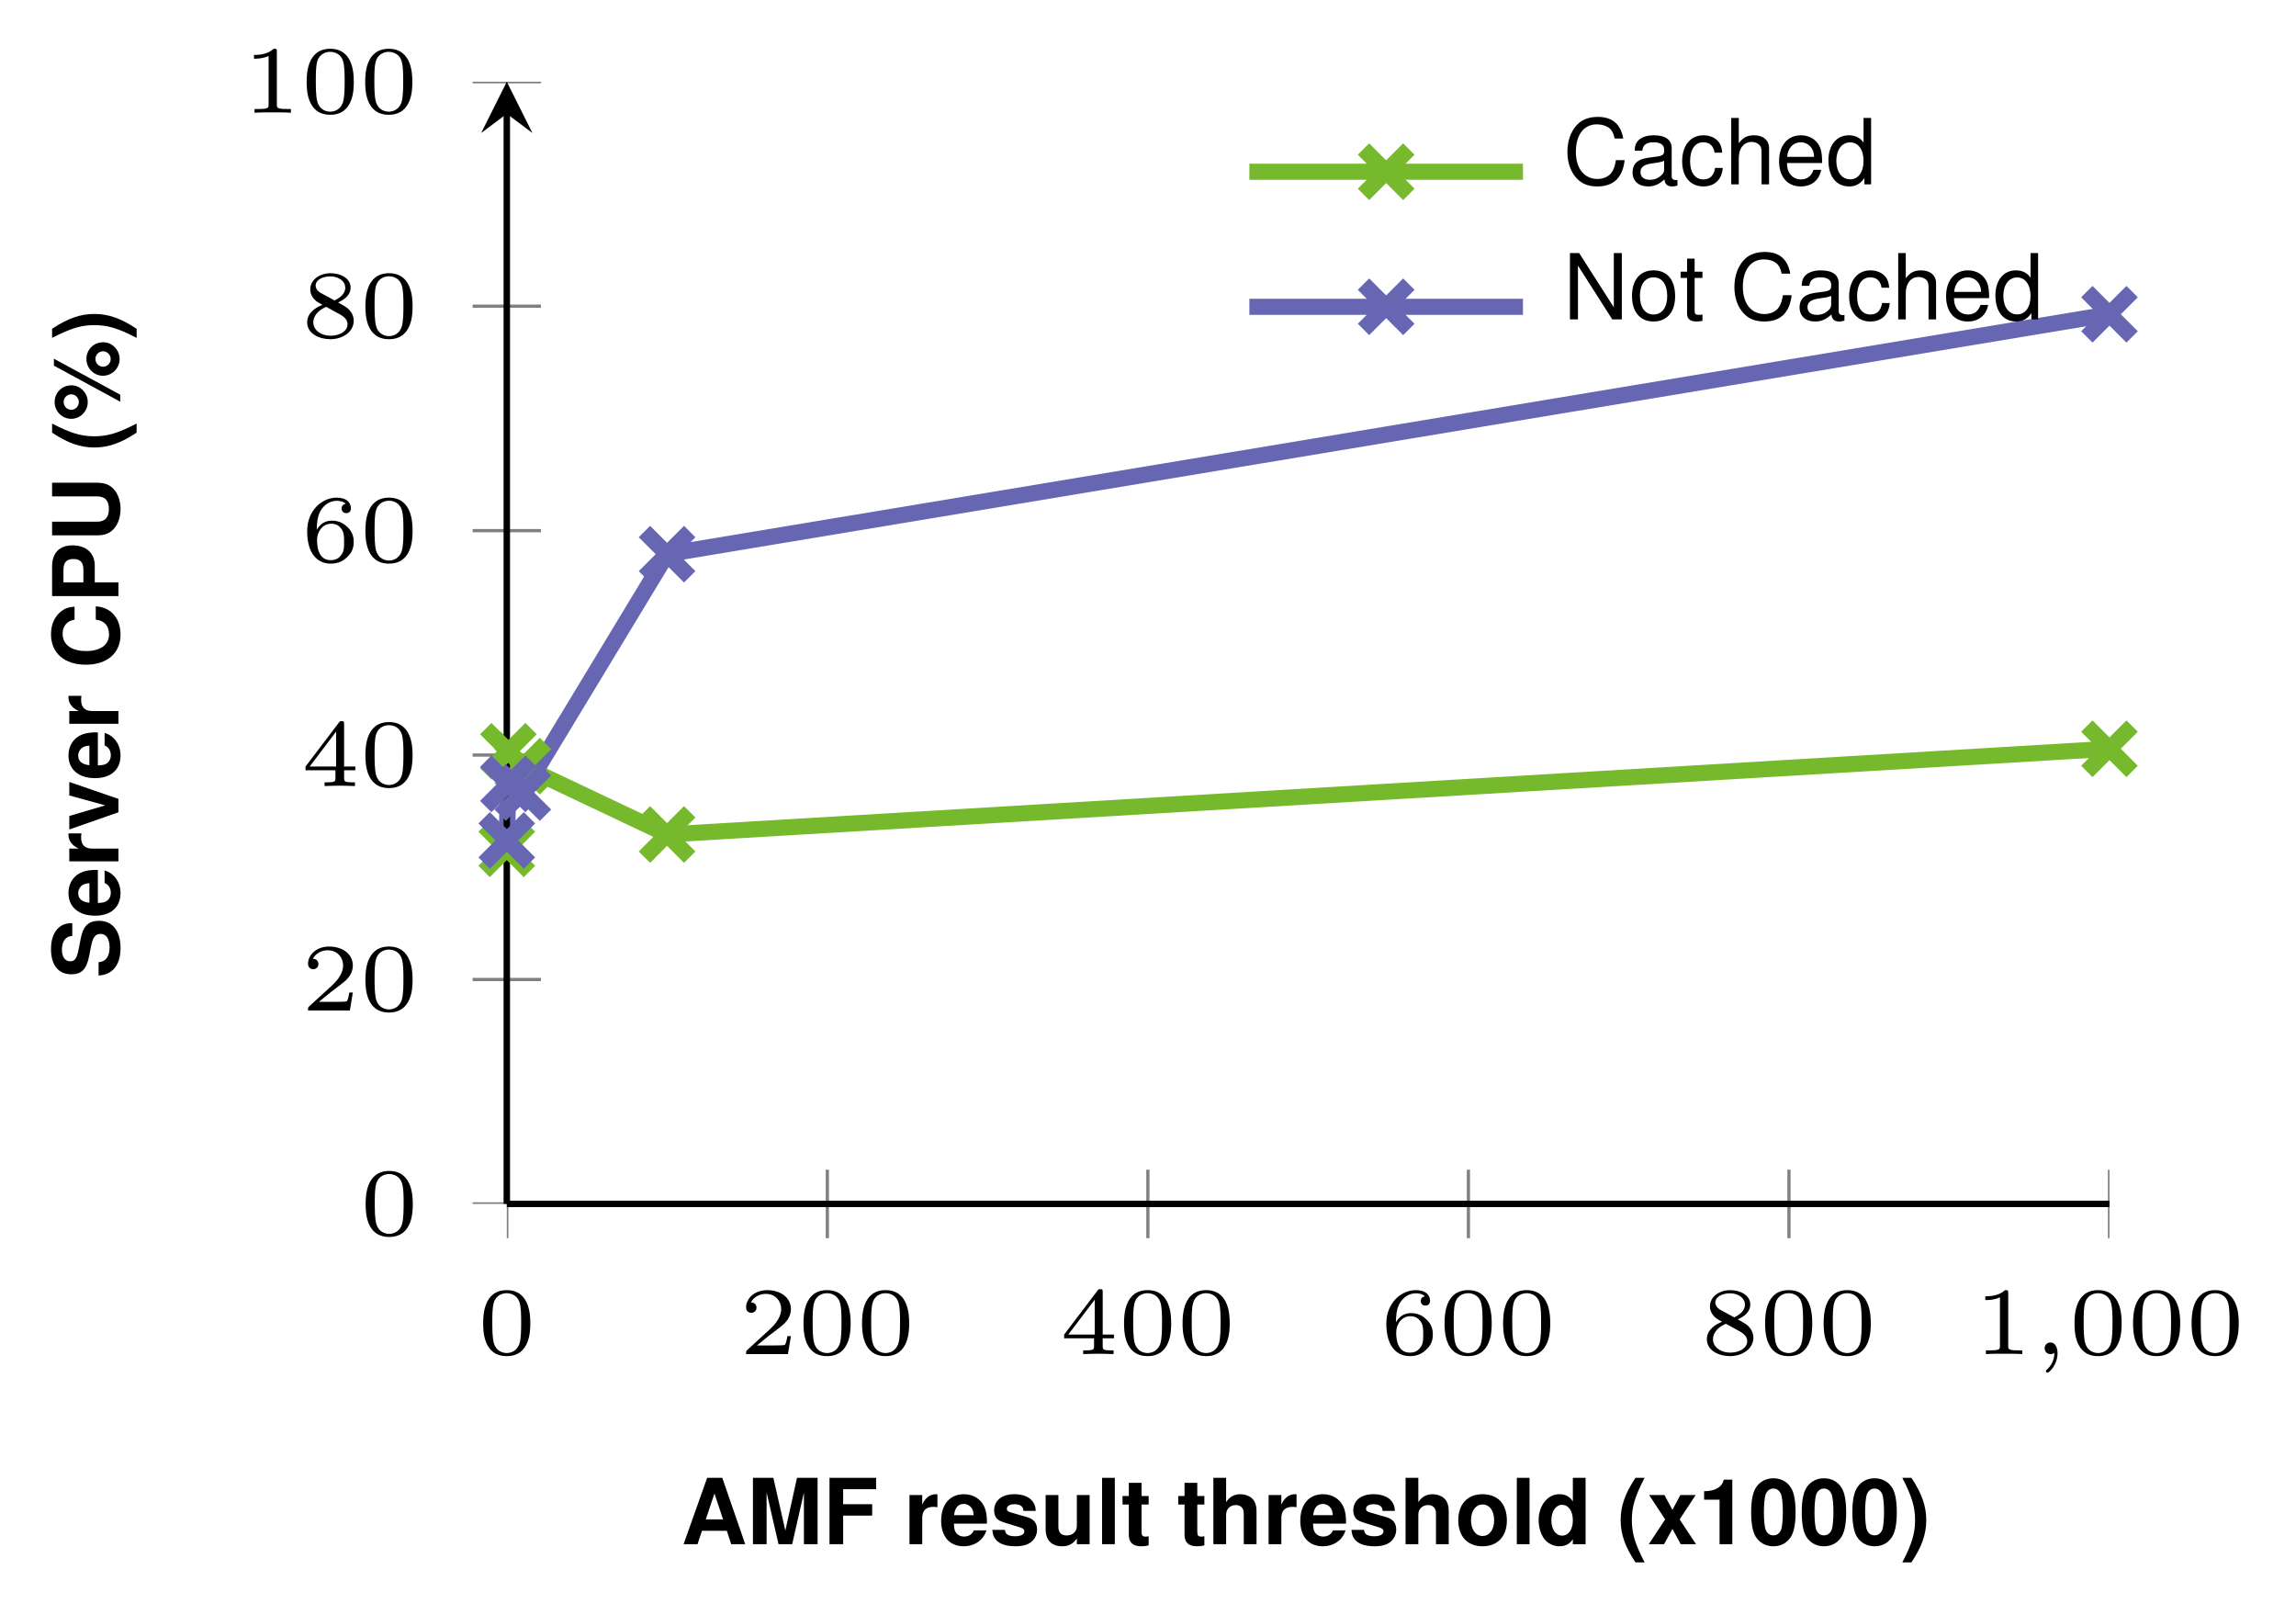
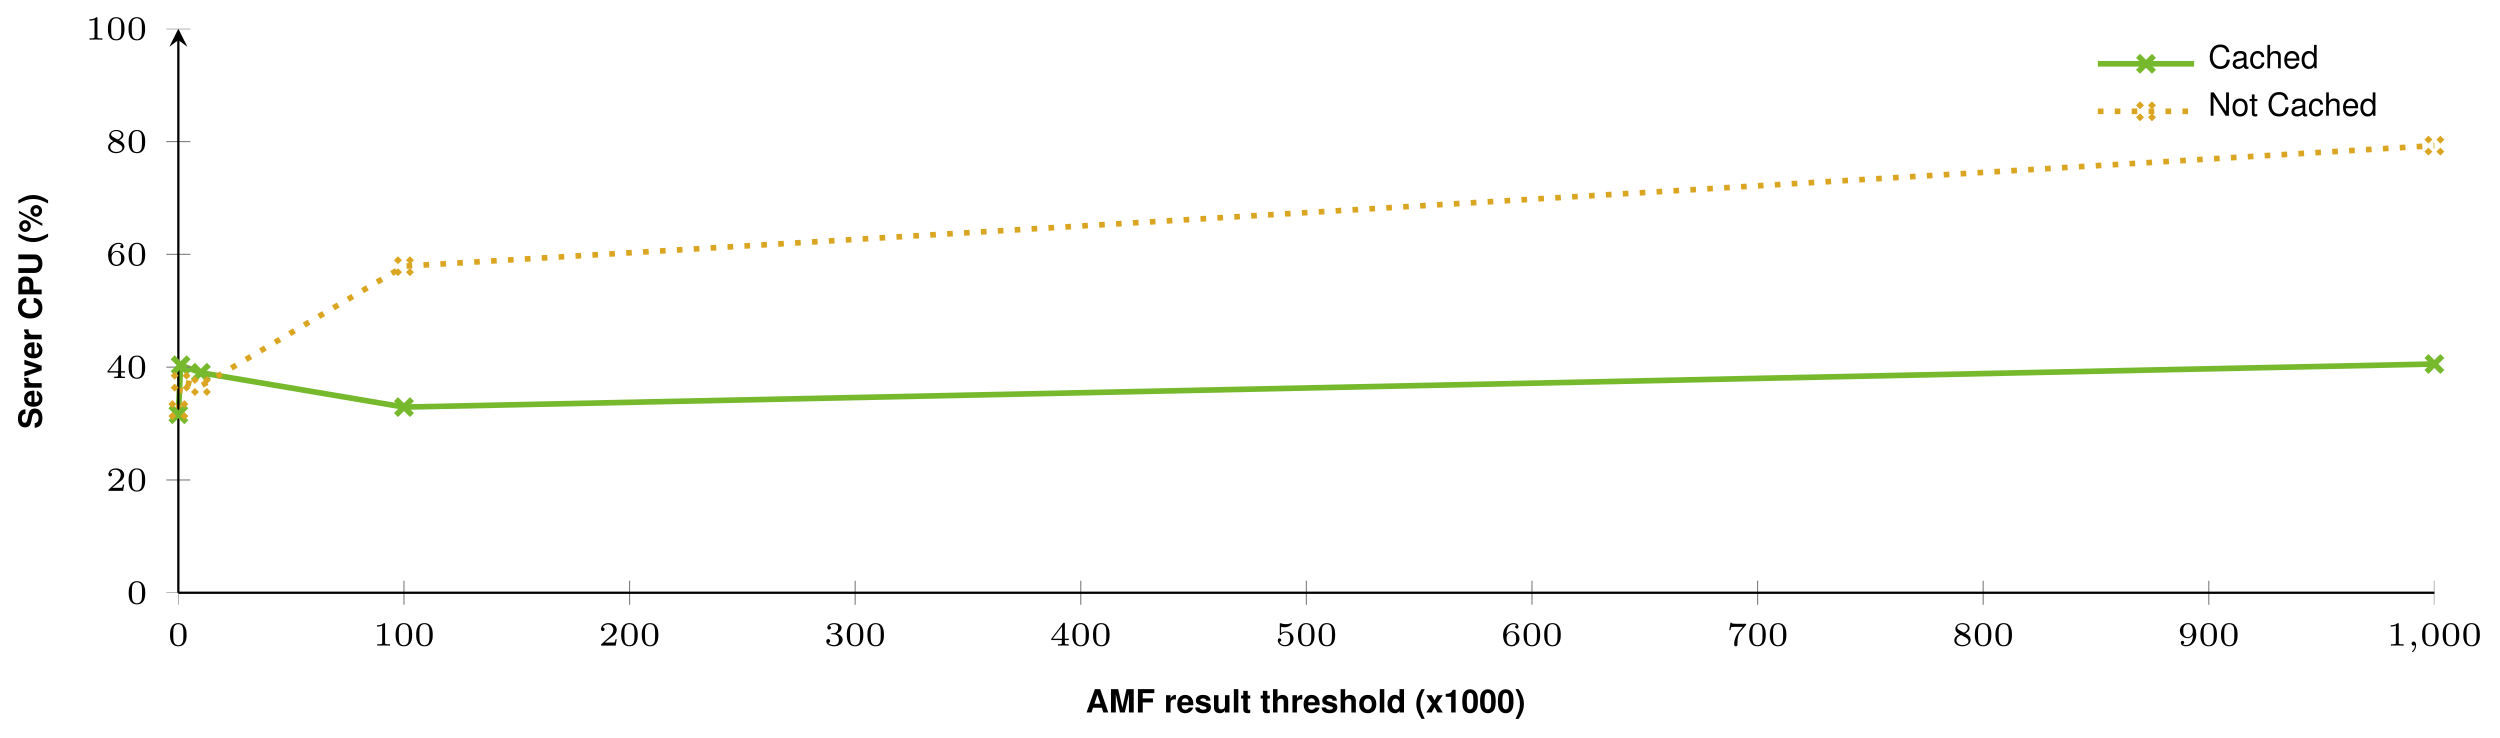
- <svg xmlns="http://www.w3.org/2000/svg" xmlns:xlink="http://www.w3.org/1999/xlink" height="100.313pt" version="1.1" viewBox="0 -100.313 142.726 100.313" width="142.726pt">
+ <svg xmlns="http://www.w3.org/2000/svg" xmlns:xlink="http://www.w3.org/1999/xlink" height="130.202pt" version="1.1" viewBox="0 -130.202 441.605 130.202" width="441.605pt">
  <defs>
    <clipPath id="clip1">
-       <path d="M31.504 116.243H131.133V-236.968H31.504" />
+       <path d="M31.504 116.239H430.016V-266.855H31.504" />
    </clipPath>
    <clipPath id="clip2">
-       <path d="M-110.23 -25.496V-95.234H272.867V-25.496" />
+       <path d="M-110.23 -25.496V-125.121H571.75V-25.496" />
    </clipPath>
-     <path d="M3.288 -1.907C3.288 -2.343 3.288 -3.975 1.823 -3.975S0.359 -2.343 0.359 -1.907C0.359 -1.476 0.359 0.126 1.823 0.126S3.288 -1.476 3.288 -1.907ZM1.823 -0.066C1.572 -0.066 1.166 -0.185 1.022 -0.681C0.927 -1.028 0.927 -1.614 0.927 -1.985C0.927 -2.385 0.927 -2.845 1.01 -3.168C1.16 -3.706 1.614 -3.784 1.823 -3.784C2.098 -3.784 2.493 -3.652 2.624 -3.198C2.714 -2.881 2.72 -2.445 2.72 -1.985C2.72 -1.602 2.72 -0.998 2.618 -0.664C2.451 -0.143 2.02 -0.066 1.823 -0.066Z" id="g3-48" />
-     <path d="M2.146 -3.796C2.146 -3.975 2.122 -3.975 1.943 -3.975C1.548 -3.593 0.938 -3.593 0.723 -3.593V-3.359C0.879 -3.359 1.273 -3.359 1.632 -3.527V-0.508C1.632 -0.311 1.632 -0.233 1.016 -0.233H0.759V0C1.088 -0.024 1.554 -0.024 1.889 -0.024S2.69 -0.024 3.019 0V-0.233H2.762C2.146 -0.233 2.146 -0.311 2.146 -0.508V-3.796Z" id="g3-49" />
-     <path d="M3.216 -1.118H2.995C2.983 -1.034 2.923 -0.64 2.833 -0.574C2.792 -0.538 2.307 -0.538 2.224 -0.538H1.106L1.871 -1.16C2.074 -1.321 2.606 -1.704 2.792 -1.883C2.971 -2.062 3.216 -2.367 3.216 -2.792C3.216 -3.539 2.54 -3.975 1.739 -3.975C0.968 -3.975 0.43 -3.467 0.43 -2.905C0.43 -2.6 0.687 -2.564 0.753 -2.564C0.903 -2.564 1.076 -2.672 1.076 -2.887C1.076 -3.019 0.998 -3.21 0.735 -3.21C0.873 -3.515 1.237 -3.742 1.65 -3.742C2.277 -3.742 2.612 -3.276 2.612 -2.792C2.612 -2.367 2.331 -1.931 1.913 -1.548L0.496 -0.251C0.436 -0.191 0.43 -0.185 0.43 0H3.031L3.216 -1.118Z" id="g3-50" />
-     <path d="M3.371 -0.98V-1.213H2.672V-3.856C2.672 -3.993 2.672 -4.035 2.523 -4.035C2.415 -4.035 2.403 -4.017 2.349 -3.945L0.275 -1.213V-0.98H2.134V-0.502C2.134 -0.305 2.134 -0.233 1.632 -0.233H1.459V0C1.578 -0.006 2.14 -0.024 2.403 -0.024S3.228 -0.006 3.347 0V-0.233H3.174C2.672 -0.233 2.672 -0.305 2.672 -0.502V-0.98H3.371ZM2.176 -3.383V-1.213H0.532L2.176 -3.383Z" id="g3-52" />
-     <path d="M0.974 -1.979C0.98 -2.277 0.992 -2.774 1.201 -3.144C1.465 -3.599 1.859 -3.778 2.218 -3.778C2.355 -3.778 2.63 -3.754 2.774 -3.587C2.552 -3.551 2.517 -3.395 2.517 -3.3C2.517 -3.144 2.624 -3.013 2.803 -3.013S3.096 -3.126 3.096 -3.312C3.096 -3.676 2.821 -3.975 2.212 -3.975C1.285 -3.975 0.377 -3.168 0.377 -1.895C0.377 -0.442 1.052 0.126 1.841 0.126C2.074 0.126 2.481 0.09 2.845 -0.263C3.037 -0.454 3.27 -0.693 3.27 -1.219C3.27 -1.423 3.246 -1.805 2.881 -2.146C2.672 -2.337 2.409 -2.546 1.901 -2.546C1.482 -2.546 1.178 -2.331 0.974 -1.979ZM1.835 -0.09C0.992 -0.09 0.992 -1.118 0.992 -1.351C0.992 -1.865 1.333 -2.355 1.871 -2.355C2.182 -2.355 2.361 -2.23 2.505 -2.038C2.672 -1.805 2.672 -1.536 2.672 -1.219C2.672 -0.807 2.66 -0.604 2.457 -0.365C2.313 -0.185 2.122 -0.09 1.835 -0.09Z" id="g3-54" />
-     <path d="M2.301 -2.158C2.744 -2.355 3.078 -2.648 3.078 -3.078C3.078 -3.664 2.451 -3.975 1.829 -3.975C1.154 -3.975 0.568 -3.569 0.568 -2.965C0.568 -2.594 0.813 -2.307 1.064 -2.158C1.124 -2.122 1.267 -2.044 1.327 -2.008C0.933 -1.859 0.377 -1.524 0.377 -0.921C0.377 -0.221 1.124 0.126 1.817 0.126C2.612 0.126 3.27 -0.353 3.27 -1.016C3.27 -1.429 3.019 -1.674 2.929 -1.763C2.815 -1.871 2.517 -2.038 2.301 -2.158ZM1.219 -2.75C1.207 -2.756 0.903 -2.923 0.903 -3.198C0.903 -3.587 1.375 -3.778 1.817 -3.778C2.283 -3.778 2.744 -3.521 2.744 -3.072C2.744 -2.612 2.248 -2.367 2.08 -2.283L1.219 -2.75ZM1.566 -1.883C1.632 -1.847 2.271 -1.488 2.433 -1.405C2.558 -1.327 2.887 -1.148 2.887 -0.807C2.887 -0.335 2.337 -0.09 1.829 -0.09C1.273 -0.09 0.759 -0.412 0.759 -0.921S1.237 -1.763 1.566 -1.883Z" id="g3-56" />
-     <path d="M3.745 -2.846C3.581 -3.751 3.061 -4.192 2.155 -4.192C1.601 -4.192 1.154 -4.017 0.849 -3.677C0.475 -3.27 0.272 -2.682 0.272 -2.014C0.272 -1.335 0.481 -0.752 0.871 -0.351C1.188 -0.023 1.595 0.13 2.133 0.13C3.14 0.13 3.706 -0.413 3.83 -1.505H3.287C3.242 -1.222 3.185 -1.03 3.1 -0.866C2.931 -0.526 2.58 -0.334 2.139 -0.334C1.318 -0.334 0.798 -0.99 0.798 -2.02C0.798 -3.078 1.296 -3.728 2.093 -3.728C2.427 -3.728 2.738 -3.626 2.908 -3.468C3.061 -3.327 3.146 -3.151 3.208 -2.846H3.745Z" id="g5-67" />
-     <path d="M3.655 -4.124H3.157V-0.752L1.001 -4.124H0.43V0H0.928V-3.344L3.061 0H3.655V-4.124Z" id="g5-78" />
-     <path d="M3.027 -0.277C2.976 -0.266 2.953 -0.266 2.925 -0.266C2.761 -0.266 2.67 -0.351 2.67 -0.498V-2.24C2.67 -2.767 2.286 -3.049 1.556 -3.049C1.126 -3.049 0.769 -2.925 0.571 -2.704C0.436 -2.552 0.379 -2.382 0.368 -2.088H0.843C0.883 -2.45 1.098 -2.614 1.539 -2.614C1.963 -2.614 2.201 -2.455 2.201 -2.172V-2.048C2.201 -1.85 2.082 -1.765 1.709 -1.72C1.041 -1.635 0.939 -1.612 0.758 -1.539C0.413 -1.397 0.238 -1.131 0.238 -0.747C0.238 -0.209 0.611 0.13 1.211 0.13C1.584 0.13 1.884 0 2.218 -0.306C2.252 -0.006 2.399 0.13 2.704 0.13C2.8 0.13 2.874 0.119 3.027 0.079V-0.277ZM2.201 -0.933C2.201 -0.775 2.155 -0.679 2.014 -0.549C1.822 -0.373 1.59 -0.283 1.313 -0.283C0.945 -0.283 0.73 -0.458 0.73 -0.758C0.73 -1.069 0.939 -1.228 1.443 -1.301C1.941 -1.369 2.042 -1.392 2.201 -1.465V-0.933Z" id="g5-97" />
-     <path d="M2.665 -1.969C2.642 -2.257 2.58 -2.444 2.467 -2.608C2.263 -2.885 1.907 -3.049 1.494 -3.049C0.696 -3.049 0.175 -2.416 0.175 -1.431C0.175 -0.475 0.685 0.13 1.488 0.13C2.195 0.13 2.642 -0.294 2.699 -1.018H2.223C2.144 -0.543 1.901 -0.306 1.499 -0.306C0.979 -0.306 0.668 -0.73 0.668 -1.431C0.668 -2.172 0.973 -2.614 1.488 -2.614C1.884 -2.614 2.133 -2.382 2.189 -1.969H2.665Z" id="g5-99" />
-     <path d="M2.8 -4.124H2.331V-2.591C2.133 -2.891 1.816 -3.049 1.42 -3.049C0.651 -3.049 0.147 -2.433 0.147 -1.488C0.147 -0.487 0.639 0.13 1.437 0.13C1.844 0.13 2.127 -0.023 2.382 -0.39V0H2.8V-4.124ZM1.499 -2.608C2.008 -2.608 2.331 -2.155 2.331 -1.448C2.331 -0.764 2.003 -0.311 1.505 -0.311C0.984 -0.311 0.639 -0.769 0.639 -1.46S0.984 -2.608 1.499 -2.608Z" id="g5-100" />
-     <path d="M2.902 -1.324C2.902 -1.776 2.868 -2.048 2.783 -2.269C2.591 -2.755 2.139 -3.049 1.584 -3.049C0.758 -3.049 0.226 -2.416 0.226 -1.443S0.741 0.13 1.573 0.13C2.252 0.13 2.721 -0.255 2.84 -0.9H2.365C2.235 -0.509 1.969 -0.306 1.59 -0.306C1.29 -0.306 1.035 -0.441 0.877 -0.69C0.764 -0.86 0.724 -1.03 0.718 -1.324H2.902ZM0.73 -1.709C0.769 -2.257 1.103 -2.614 1.578 -2.614C2.042 -2.614 2.399 -2.229 2.399 -1.742C2.399 -1.731 2.399 -1.72 2.393 -1.709H0.73Z" id="g5-101" />
-     <path d="M0.396 -4.124V0H0.866V-1.635C0.866 -2.24 1.182 -2.636 1.669 -2.636C1.822 -2.636 1.974 -2.585 2.088 -2.501C2.223 -2.404 2.28 -2.263 2.28 -2.054V0H2.75V-2.24C2.75 -2.738 2.393 -3.049 1.816 -3.049C1.397 -3.049 1.143 -2.919 0.866 -2.557V-4.124H0.396Z" id="g5-104" />
-     <path d="M1.539 -3.049C0.707 -3.049 0.204 -2.455 0.204 -1.46S0.702 0.13 1.544 0.13C2.376 0.13 2.885 -0.464 2.885 -1.437C2.885 -2.461 2.393 -3.049 1.539 -3.049ZM1.544 -2.614C2.076 -2.614 2.393 -2.178 2.393 -1.443C2.393 -0.747 2.065 -0.306 1.544 -0.306C1.018 -0.306 0.696 -0.741 0.696 -1.46C0.696 -2.172 1.018 -2.614 1.544 -2.614Z" id="g5-111" />
-     <path d="M1.437 -2.965H0.95V-3.779H0.481V-2.965H0.079V-2.58H0.481V-0.339C0.481 -0.04 0.685 0.13 1.052 0.13C1.165 0.13 1.279 0.119 1.437 0.091V-0.306C1.375 -0.289 1.301 -0.283 1.211 -0.283C1.007 -0.283 0.95 -0.339 0.95 -0.549V-2.58H1.437V-2.965Z" id="g5-116" />
    <path d="M1.165 -3.966C0.594 -3.966 0.124 -3.502 0.124 -2.936S0.594 -1.907 1.165 -1.907C1.731 -1.907 2.206 -2.37 2.206 -2.925C2.206 -3.508 1.748 -3.966 1.165 -3.966ZM1.165 -3.406C1.431 -3.406 1.646 -3.196 1.646 -2.931C1.646 -2.676 1.426 -2.461 1.165 -2.461C0.9 -2.461 0.685 -2.676 0.685 -2.936C0.685 -3.191 0.9 -3.406 1.165 -3.406ZM3.428 -4.011L1.188 0.113H1.624L3.858 -4.011H3.428ZM3.841 -1.991C3.27 -1.991 2.8 -1.528 2.8 -0.962C2.8 -0.39 3.27 0.074 3.841 0.074C4.407 0.074 4.882 -0.39 4.882 -0.945C4.882 -1.533 4.424 -1.991 3.841 -1.991ZM3.841 -1.431C4.107 -1.431 4.322 -1.216 4.322 -0.95C4.322 -0.696 4.102 -0.481 3.841 -0.481C3.576 -0.481 3.361 -0.696 3.361 -0.956S3.576 -1.431 3.841 -1.431Z" id="g1-37" />
    <path d="M1.148 -4.124C0.498 -3.146 0.226 -2.365 0.226 -1.499C0.226 -0.628 0.498 0.153 1.148 1.131H1.714C1.115 -0.034 0.922 -0.668 0.922 -1.499C0.922 -2.325 1.115 -2.97 1.714 -4.124H1.148Z" id="g1-40" />
    <path d="M0.69 1.131C1.341 0.153 1.612 -0.628 1.612 -1.494C1.612 -2.365 1.341 -3.146 0.69 -4.124H0.124C0.724 -2.959 0.917 -2.325 0.917 -1.494C0.917 -0.668 0.724 -0.023 0.124 1.131H0.69Z" id="g1-41" />
    <path d="M1.544 -4.096C1.115 -4.096 0.747 -3.915 0.504 -3.581C0.272 -3.27 0.164 -2.755 0.164 -1.98C0.164 -1.273 0.26 -0.769 0.447 -0.464C0.685 -0.085 1.075 0.13 1.544 0.13C1.98 0.13 2.337 -0.045 2.585 -0.385C2.812 -0.69 2.925 -1.211 2.925 -1.957C2.925 -2.693 2.834 -3.191 2.642 -3.502C2.404 -3.887 2.014 -4.096 1.544 -4.096ZM1.544 -3.457C1.748 -3.457 1.912 -3.344 2.008 -3.134C2.088 -2.965 2.133 -2.523 2.133 -1.974C2.133 -1.528 2.088 -1.075 2.031 -0.917C1.941 -0.679 1.771 -0.549 1.544 -0.549C1.335 -0.549 1.177 -0.656 1.081 -0.86C1.001 -1.03 0.956 -1.454 0.956 -1.986C0.956 -2.455 1.001 -2.914 1.058 -3.078C1.148 -3.321 1.318 -3.457 1.544 -3.457Z" id="g1-48" />
    <path d="M1.346 -2.767V0H2.139V-4.011H1.612C1.488 -3.536 1.075 -3.293 0.385 -3.293V-2.767H1.346Z" id="g1-49" />
    <path d="M2.834 -0.832L3.106 0H3.977L2.552 -4.124H1.612L0.147 0H1.013L1.29 -0.832H2.834ZM2.602 -1.539H1.528L2.065 -3.151L2.602 -1.539Z" id="g1-65" />
    <path d="M3.858 -2.727C3.83 -3.083 3.757 -3.31 3.581 -3.542C3.264 -3.96 2.755 -4.192 2.139 -4.192C0.973 -4.192 0.249 -3.361 0.249 -2.025C0.249 -0.702 0.967 0.13 2.116 0.13C3.14 0.13 3.824 -0.464 3.875 -1.409H3.049C2.998 -0.883 2.665 -0.583 2.139 -0.583C1.482 -0.583 1.098 -1.115 1.098 -2.014C1.098 -2.925 1.499 -3.468 2.167 -3.468C2.461 -3.468 2.704 -3.366 2.863 -3.168C2.953 -3.055 2.998 -2.948 3.049 -2.727H3.858Z" id="g1-67" />
    <path d="M1.267 -1.776H3.072V-2.484H1.267V-3.417H3.315V-4.124H0.419V0H1.267V-1.776Z" id="g1-70" />
    <path d="M1.222 -3.213L1.963 0H2.812L3.542 -3.213V0H4.39V-4.124H3.112L2.387 -0.843L1.641 -4.124H0.373V0H1.222V-3.213Z" id="g1-77" />
    <path d="M1.279 -1.471H2.337C3.095 -1.471 3.581 -2.008 3.581 -2.846C3.581 -3.672 3.112 -4.124 2.252 -4.124H0.43V0H1.279V-1.471ZM1.279 -2.178V-3.417H2.071C2.523 -3.417 2.733 -3.219 2.733 -2.795C2.733 -2.376 2.523 -2.178 2.071 -2.178H1.279Z" id="g1-80" />
    <path d="M3.434 -2.868C3.434 -3.247 3.349 -3.496 3.146 -3.723C2.868 -4.028 2.41 -4.192 1.816 -4.192C0.826 -4.192 0.255 -3.728 0.255 -2.925C0.255 -2.286 0.577 -1.974 1.414 -1.816L1.991 -1.703C2.557 -1.595 2.767 -1.437 2.767 -1.103C2.767 -0.758 2.45 -0.549 1.935 -0.549C1.358 -0.549 1.035 -0.792 1.007 -1.233H0.181C0.232 -0.351 0.837 0.13 1.89 0.13C2.953 0.13 3.581 -0.368 3.581 -1.205C3.581 -1.856 3.253 -2.195 2.489 -2.342L1.844 -2.467C1.239 -2.585 1.064 -2.704 1.064 -3.004C1.064 -3.315 1.341 -3.513 1.776 -3.513C2.314 -3.513 2.614 -3.287 2.642 -2.868H3.434Z" id="g1-83" />
    <path d="M2.851 -4.124V-1.33C2.851 -0.832 2.597 -0.594 2.065 -0.594S1.279 -0.832 1.279 -1.33V-4.124H0.43V-1.33C0.43 -0.866 0.554 -0.537 0.832 -0.289C1.131 -0.017 1.567 0.13 2.065 0.13S2.998 -0.017 3.298 -0.289C3.576 -0.537 3.7 -0.866 3.7 -1.33V-4.124H2.851Z" id="g1-85" />
    <path d="M2.291 0H3.083V-4.124H2.291V-2.659C2.093 -2.965 1.827 -3.106 1.448 -3.106C0.718 -3.106 0.164 -2.404 0.164 -1.482C0.164 -1.069 0.289 -0.651 0.492 -0.356C0.702 -0.062 1.075 0.13 1.448 0.13C1.827 0.13 2.093 -0.011 2.291 -0.311V0ZM1.624 -2.444C2.025 -2.444 2.291 -2.054 2.291 -1.471C2.291 -0.917 2.02 -0.532 1.624 -0.532S0.956 -0.922 0.956 -1.482C0.956 -2.048 1.228 -2.444 1.624 -2.444Z" id="g1-100" />
    <path d="M2.965 -1.279C2.97 -1.346 2.97 -1.375 2.97 -1.414C2.97 -1.72 2.925 -2.003 2.851 -2.218C2.648 -2.772 2.155 -3.106 1.539 -3.106C0.662 -3.106 0.124 -2.472 0.124 -1.448C0.124 -0.47 0.656 0.13 1.522 0.13C2.206 0.13 2.761 -0.26 2.936 -0.86H2.155C2.059 -0.617 1.839 -0.475 1.55 -0.475C1.324 -0.475 1.143 -0.571 1.03 -0.741C0.956 -0.854 0.928 -0.99 0.917 -1.279H2.965ZM0.928 -1.805C0.979 -2.269 1.177 -2.501 1.528 -2.501C1.726 -2.501 1.907 -2.404 2.02 -2.246C2.093 -2.133 2.127 -2.014 2.144 -1.805H0.928Z" id="g1-101" />
    <path d="M0.379 -4.124V0H1.171V-1.833C1.171 -2.184 1.426 -2.433 1.782 -2.433C1.952 -2.433 2.088 -2.37 2.178 -2.246C2.246 -2.144 2.269 -2.065 2.269 -1.867V0H3.061V-2.048C3.061 -2.427 2.959 -2.699 2.75 -2.874C2.574 -3.021 2.32 -3.106 2.065 -3.106C1.675 -3.106 1.392 -2.948 1.171 -2.614V-4.124H0.379Z" id="g1-104" />
    <path d="M1.171 -4.124H0.379V0H1.171V-4.124Z" id="g1-108" />
    <path d="M1.703 -3.106C0.769 -3.106 0.198 -2.489 0.198 -1.488C0.198 -0.481 0.769 0.13 1.709 0.13C2.636 0.13 3.219 -0.487 3.219 -1.465C3.219 -2.501 2.659 -3.106 1.703 -3.106ZM1.709 -2.467C2.144 -2.467 2.427 -2.076 2.427 -1.477C2.427 -0.905 2.133 -0.509 1.709 -0.509C1.279 -0.509 0.99 -0.905 0.99 -1.488S1.279 -2.467 1.709 -2.467Z" id="g1-111" />
    <path d="M0.356 -3.055V0H1.148V-1.624C1.148 -2.088 1.38 -2.32 1.844 -2.32C1.929 -2.32 1.986 -2.314 2.093 -2.297V-3.1C2.048 -3.106 2.02 -3.106 1.997 -3.106C1.635 -3.106 1.318 -2.868 1.148 -2.455V-3.055H0.356Z" id="g1-114" />
    <path d="M2.857 -2.071C2.846 -2.716 2.348 -3.106 1.528 -3.106C0.752 -3.106 0.272 -2.716 0.272 -2.088C0.272 -1.884 0.334 -1.709 0.441 -1.59C0.549 -1.482 0.645 -1.431 0.939 -1.335L1.884 -1.041C2.082 -0.979 2.15 -0.917 2.15 -0.792C2.15 -0.605 1.929 -0.492 1.561 -0.492C1.358 -0.492 1.194 -0.532 1.092 -0.6C1.007 -0.662 0.973 -0.724 0.939 -0.888H0.164C0.187 -0.221 0.679 0.13 1.607 0.13C2.031 0.13 2.354 0.04 2.58 -0.141S2.942 -0.605 2.942 -0.905C2.942 -1.301 2.744 -1.556 2.342 -1.675L1.341 -1.963C1.12 -2.031 1.064 -2.076 1.064 -2.201C1.064 -2.37 1.245 -2.484 1.522 -2.484C1.901 -2.484 2.088 -2.348 2.093 -2.071H2.857Z" id="g1-115" />
    <path d="M1.703 -2.993H1.262V-3.813H0.47V-2.993H0.079V-2.467H0.47V-0.588C0.47 -0.107 0.724 0.13 1.245 0.13C1.42 0.13 1.561 0.113 1.703 0.068V-0.487C1.624 -0.475 1.578 -0.47 1.522 -0.47C1.313 -0.47 1.262 -0.532 1.262 -0.803V-2.467H1.703V-2.993Z" id="g1-116" />
    <path d="M3.061 0V-3.055H2.269V-1.143C2.269 -0.781 2.014 -0.543 1.629 -0.543C1.29 -0.543 1.12 -0.724 1.12 -1.092V-3.055H0.328V-0.928C0.328 -0.255 0.702 0.13 1.352 0.13C1.765 0.13 2.042 -0.023 2.269 -0.362V0H3.061Z" id="g1-117" />
    <path d="M1.98 0L3.032 -3.055H2.195L1.578 -0.82L0.917 -3.055H0.079L1.148 0H1.98Z" id="g1-118" />
    <path d="M2.008 -1.539L3.004 -3.055H2.054L1.561 -2.133L1.064 -3.055H0.113L1.109 -1.539L0.091 0H1.041L1.561 -0.95L2.076 0H3.027L2.008 -1.539Z" id="g1-120" />
    <path d="M1.375 -0.084C1.375 0.484 1.076 0.813 0.927 0.944C0.867 1.004 0.849 1.016 0.849 1.052C0.849 1.106 0.903 1.16 0.95 1.16C1.034 1.16 1.572 0.681 1.572 -0.054C1.572 -0.43 1.417 -0.723 1.13 -0.723C0.897 -0.723 0.771 -0.538 0.771 -0.365C0.771 -0.185 0.897 0 1.136 0C1.225 0 1.309 -0.024 1.375 -0.084Z" id="g2-59" />
+     <path d="M3.288 -1.907C3.288 -2.343 3.288 -3.975 1.823 -3.975S0.359 -2.343 0.359 -1.907C0.359 -1.476 0.359 0.126 1.823 0.126S3.288 -1.476 3.288 -1.907ZM1.823 -0.066C1.572 -0.066 1.166 -0.185 1.022 -0.681C0.927 -1.028 0.927 -1.614 0.927 -1.985C0.927 -2.385 0.927 -2.845 1.01 -3.168C1.16 -3.706 1.614 -3.784 1.823 -3.784C2.098 -3.784 2.493 -3.652 2.624 -3.198C2.714 -2.881 2.72 -2.445 2.72 -1.985C2.72 -1.602 2.72 -0.998 2.618 -0.664C2.451 -0.143 2.02 -0.066 1.823 -0.066Z" id="g3-48" />
+     <path d="M2.146 -3.796C2.146 -3.975 2.122 -3.975 1.943 -3.975C1.548 -3.593 0.938 -3.593 0.723 -3.593V-3.359C0.879 -3.359 1.273 -3.359 1.632 -3.527V-0.508C1.632 -0.311 1.632 -0.233 1.016 -0.233H0.759V0C1.088 -0.024 1.554 -0.024 1.889 -0.024S2.69 -0.024 3.019 0V-0.233H2.762C2.146 -0.233 2.146 -0.311 2.146 -0.508V-3.796Z" id="g3-49" />
+     <path d="M3.216 -1.118H2.995C2.983 -1.034 2.923 -0.64 2.833 -0.574C2.792 -0.538 2.307 -0.538 2.224 -0.538H1.106L1.871 -1.16C2.074 -1.321 2.606 -1.704 2.792 -1.883C2.971 -2.062 3.216 -2.367 3.216 -2.792C3.216 -3.539 2.54 -3.975 1.739 -3.975C0.968 -3.975 0.43 -3.467 0.43 -2.905C0.43 -2.6 0.687 -2.564 0.753 -2.564C0.903 -2.564 1.076 -2.672 1.076 -2.887C1.076 -3.019 0.998 -3.21 0.735 -3.21C0.873 -3.515 1.237 -3.742 1.65 -3.742C2.277 -3.742 2.612 -3.276 2.612 -2.792C2.612 -2.367 2.331 -1.931 1.913 -1.548L0.496 -0.251C0.436 -0.191 0.43 -0.185 0.43 0H3.031L3.216 -1.118Z" id="g3-50" />
+     <path d="M1.757 -1.985C2.265 -1.985 2.606 -1.644 2.606 -1.034C2.606 -0.377 2.212 -0.09 1.775 -0.09C1.614 -0.09 0.998 -0.126 0.729 -0.472C0.962 -0.496 1.058 -0.652 1.058 -0.813C1.058 -1.016 0.915 -1.154 0.717 -1.154C0.556 -1.154 0.377 -1.052 0.377 -0.801C0.377 -0.209 1.034 0.126 1.793 0.126C2.678 0.126 3.27 -0.442 3.27 -1.034C3.27 -1.47 2.935 -1.931 2.224 -2.11C2.696 -2.265 3.078 -2.648 3.078 -3.138C3.078 -3.616 2.517 -3.975 1.799 -3.975C1.1 -3.975 0.568 -3.652 0.568 -3.162C0.568 -2.905 0.765 -2.833 0.885 -2.833C1.04 -2.833 1.201 -2.941 1.201 -3.15C1.201 -3.335 1.07 -3.443 0.909 -3.467C1.19 -3.778 1.734 -3.778 1.787 -3.778C2.092 -3.778 2.475 -3.634 2.475 -3.138C2.475 -2.809 2.289 -2.236 1.692 -2.2C1.584 -2.194 1.423 -2.182 1.369 -2.182C1.309 -2.176 1.243 -2.17 1.243 -2.08C1.243 -1.985 1.309 -1.985 1.411 -1.985H1.757Z" id="g3-51" />
+     <path d="M3.371 -0.98V-1.213H2.672V-3.856C2.672 -3.993 2.672 -4.035 2.523 -4.035C2.415 -4.035 2.403 -4.017 2.349 -3.945L0.275 -1.213V-0.98H2.134V-0.502C2.134 -0.305 2.134 -0.233 1.632 -0.233H1.459V0C1.578 -0.006 2.14 -0.024 2.403 -0.024S3.228 -0.006 3.347 0V-0.233H3.174C2.672 -0.233 2.672 -0.305 2.672 -0.502V-0.98H3.371ZM2.176 -3.383V-1.213H0.532L2.176 -3.383Z" id="g3-52" />
+     <path d="M1.016 -3.318C1.213 -3.264 1.423 -3.24 1.626 -3.24C1.757 -3.24 2.092 -3.24 2.469 -3.449C2.57 -3.509 2.941 -3.754 2.941 -3.879C2.941 -3.957 2.881 -3.975 2.857 -3.975C2.839 -3.975 2.833 -3.975 2.768 -3.951C2.552 -3.868 2.248 -3.784 1.859 -3.784C1.566 -3.784 1.243 -3.838 0.974 -3.939C0.915 -3.963 0.891 -3.975 0.867 -3.975C0.783 -3.975 0.783 -3.909 0.783 -3.814V-2.02C0.783 -1.919 0.783 -1.847 0.891 -1.847C0.944 -1.847 0.962 -1.871 1.004 -1.919C1.154 -2.11 1.417 -2.313 1.883 -2.313C2.618 -2.313 2.618 -1.417 2.618 -1.225C2.618 -0.992 2.6 -0.658 2.403 -0.412C2.218 -0.185 1.943 -0.09 1.686 -0.09C1.273 -0.09 0.861 -0.317 0.717 -0.664C1.01 -0.669 1.046 -0.903 1.046 -0.974C1.046 -1.136 0.921 -1.279 0.735 -1.279C0.681 -1.279 0.43 -1.249 0.43 -0.95C0.43 -0.4 0.95 0.126 1.704 0.126C2.523 0.126 3.216 -0.454 3.216 -1.201C3.216 -1.883 2.666 -2.505 1.895 -2.505C1.506 -2.505 1.207 -2.379 1.016 -2.218V-3.318Z" id="g3-53" />
+     <path d="M0.974 -1.979C0.98 -2.277 0.992 -2.774 1.201 -3.144C1.465 -3.599 1.859 -3.778 2.218 -3.778C2.355 -3.778 2.63 -3.754 2.774 -3.587C2.552 -3.551 2.517 -3.395 2.517 -3.3C2.517 -3.144 2.624 -3.013 2.803 -3.013S3.096 -3.126 3.096 -3.312C3.096 -3.676 2.821 -3.975 2.212 -3.975C1.285 -3.975 0.377 -3.168 0.377 -1.895C0.377 -0.442 1.052 0.126 1.841 0.126C2.074 0.126 2.481 0.09 2.845 -0.263C3.037 -0.454 3.27 -0.693 3.27 -1.219C3.27 -1.423 3.246 -1.805 2.881 -2.146C2.672 -2.337 2.409 -2.546 1.901 -2.546C1.482 -2.546 1.178 -2.331 0.974 -1.979ZM1.835 -0.09C0.992 -0.09 0.992 -1.118 0.992 -1.351C0.992 -1.865 1.333 -2.355 1.871 -2.355C2.182 -2.355 2.361 -2.23 2.505 -2.038C2.672 -1.805 2.672 -1.536 2.672 -1.219C2.672 -0.807 2.66 -0.604 2.457 -0.365C2.313 -0.185 2.122 -0.09 1.835 -0.09Z" id="g3-54" />
+     <path d="M3.413 -3.61C3.467 -3.67 3.467 -3.682 3.467 -3.85H1.925C1.68 -3.85 1.536 -3.856 1.303 -3.873C1.01 -3.891 0.938 -3.897 0.909 -4.041H0.687L0.472 -2.732H0.693C0.711 -2.857 0.771 -3.21 0.861 -3.276C0.909 -3.312 1.423 -3.312 1.512 -3.312H2.863C2.798 -3.228 2.475 -2.845 2.331 -2.672C1.751 -1.973 1.345 -1.124 1.345 -0.215C1.345 -0.161 1.345 0.126 1.632 0.126C1.925 0.126 1.925 -0.149 1.925 -0.227V-0.395C1.925 -1.542 2.17 -2.128 2.469 -2.487L3.413 -3.61Z" id="g3-55" />
+     <path d="M2.301 -2.158C2.744 -2.355 3.078 -2.648 3.078 -3.078C3.078 -3.664 2.451 -3.975 1.829 -3.975C1.154 -3.975 0.568 -3.569 0.568 -2.965C0.568 -2.594 0.813 -2.307 1.064 -2.158C1.124 -2.122 1.267 -2.044 1.327 -2.008C0.933 -1.859 0.377 -1.524 0.377 -0.921C0.377 -0.221 1.124 0.126 1.817 0.126C2.612 0.126 3.27 -0.353 3.27 -1.016C3.27 -1.429 3.019 -1.674 2.929 -1.763C2.815 -1.871 2.517 -2.038 2.301 -2.158ZM1.219 -2.75C1.207 -2.756 0.903 -2.923 0.903 -3.198C0.903 -3.587 1.375 -3.778 1.817 -3.778C2.283 -3.778 2.744 -3.521 2.744 -3.072C2.744 -2.612 2.248 -2.367 2.08 -2.283L1.219 -2.75ZM1.566 -1.883C1.632 -1.847 2.271 -1.488 2.433 -1.405C2.558 -1.327 2.887 -1.148 2.887 -0.807C2.887 -0.335 2.337 -0.09 1.829 -0.09C1.273 -0.09 0.759 -0.412 0.759 -0.921S1.237 -1.763 1.566 -1.883Z" id="g3-56" />
+     <path d="M2.672 -1.883C2.672 -1.429 2.63 -0.98 2.415 -0.622C2.265 -0.389 1.979 -0.09 1.512 -0.09C1.375 -0.09 1.052 -0.108 0.885 -0.263C1.076 -0.305 1.13 -0.436 1.13 -0.55C1.13 -0.705 1.022 -0.837 0.843 -0.837S0.55 -0.723 0.55 -0.538C0.55 -0.054 0.998 0.126 1.518 0.126C2.439 0.126 3.27 -0.711 3.27 -1.961C3.27 -3.413 2.606 -3.975 1.841 -3.975C1.07 -3.975 0.377 -3.425 0.377 -2.636C0.377 -2.188 0.544 -1.937 0.759 -1.722C1.022 -1.465 1.309 -1.309 1.745 -1.309C2.265 -1.309 2.546 -1.65 2.672 -1.883ZM1.775 -1.5C1.405 -1.5 1.243 -1.686 1.148 -1.811C0.98 -2.038 0.974 -2.295 0.974 -2.636C0.974 -2.989 0.974 -3.222 1.172 -3.467C1.339 -3.67 1.536 -3.778 1.847 -3.778C2.654 -3.778 2.654 -2.756 2.654 -2.517C2.654 -1.979 2.301 -1.5 1.775 -1.5Z" id="g3-57" />
+     <path d="M3.745 -2.846C3.581 -3.751 3.061 -4.192 2.155 -4.192C1.601 -4.192 1.154 -4.017 0.849 -3.677C0.475 -3.27 0.272 -2.682 0.272 -2.014C0.272 -1.335 0.481 -0.752 0.871 -0.351C1.188 -0.023 1.595 0.13 2.133 0.13C3.14 0.13 3.706 -0.413 3.83 -1.505H3.287C3.242 -1.222 3.185 -1.03 3.1 -0.866C2.931 -0.526 2.58 -0.334 2.139 -0.334C1.318 -0.334 0.798 -0.99 0.798 -2.02C0.798 -3.078 1.296 -3.728 2.093 -3.728C2.427 -3.728 2.738 -3.626 2.908 -3.468C3.061 -3.327 3.146 -3.151 3.208 -2.846H3.745Z" id="g5-67" />
+     <path d="M3.655 -4.124H3.157V-0.752L1.001 -4.124H0.43V0H0.928V-3.344L3.061 0H3.655V-4.124Z" id="g5-78" />
+     <path d="M3.027 -0.277C2.976 -0.266 2.953 -0.266 2.925 -0.266C2.761 -0.266 2.67 -0.351 2.67 -0.498V-2.24C2.67 -2.767 2.286 -3.049 1.556 -3.049C1.126 -3.049 0.769 -2.925 0.571 -2.704C0.436 -2.552 0.379 -2.382 0.368 -2.088H0.843C0.883 -2.45 1.098 -2.614 1.539 -2.614C1.963 -2.614 2.201 -2.455 2.201 -2.172V-2.048C2.201 -1.85 2.082 -1.765 1.709 -1.72C1.041 -1.635 0.939 -1.612 0.758 -1.539C0.413 -1.397 0.238 -1.131 0.238 -0.747C0.238 -0.209 0.611 0.13 1.211 0.13C1.584 0.13 1.884 0 2.218 -0.306C2.252 -0.006 2.399 0.13 2.704 0.13C2.8 0.13 2.874 0.119 3.027 0.079V-0.277ZM2.201 -0.933C2.201 -0.775 2.155 -0.679 2.014 -0.549C1.822 -0.373 1.59 -0.283 1.313 -0.283C0.945 -0.283 0.73 -0.458 0.73 -0.758C0.73 -1.069 0.939 -1.228 1.443 -1.301C1.941 -1.369 2.042 -1.392 2.201 -1.465V-0.933Z" id="g5-97" />
+     <path d="M2.665 -1.969C2.642 -2.257 2.58 -2.444 2.467 -2.608C2.263 -2.885 1.907 -3.049 1.494 -3.049C0.696 -3.049 0.175 -2.416 0.175 -1.431C0.175 -0.475 0.685 0.13 1.488 0.13C2.195 0.13 2.642 -0.294 2.699 -1.018H2.223C2.144 -0.543 1.901 -0.306 1.499 -0.306C0.979 -0.306 0.668 -0.73 0.668 -1.431C0.668 -2.172 0.973 -2.614 1.488 -2.614C1.884 -2.614 2.133 -2.382 2.189 -1.969H2.665Z" id="g5-99" />
+     <path d="M2.8 -4.124H2.331V-2.591C2.133 -2.891 1.816 -3.049 1.42 -3.049C0.651 -3.049 0.147 -2.433 0.147 -1.488C0.147 -0.487 0.639 0.13 1.437 0.13C1.844 0.13 2.127 -0.023 2.382 -0.39V0H2.8V-4.124ZM1.499 -2.608C2.008 -2.608 2.331 -2.155 2.331 -1.448C2.331 -0.764 2.003 -0.311 1.505 -0.311C0.984 -0.311 0.639 -0.769 0.639 -1.46S0.984 -2.608 1.499 -2.608Z" id="g5-100" />
+     <path d="M2.902 -1.324C2.902 -1.776 2.868 -2.048 2.783 -2.269C2.591 -2.755 2.139 -3.049 1.584 -3.049C0.758 -3.049 0.226 -2.416 0.226 -1.443S0.741 0.13 1.573 0.13C2.252 0.13 2.721 -0.255 2.84 -0.9H2.365C2.235 -0.509 1.969 -0.306 1.59 -0.306C1.29 -0.306 1.035 -0.441 0.877 -0.69C0.764 -0.86 0.724 -1.03 0.718 -1.324H2.902ZM0.73 -1.709C0.769 -2.257 1.103 -2.614 1.578 -2.614C2.042 -2.614 2.399 -2.229 2.399 -1.742C2.399 -1.731 2.399 -1.72 2.393 -1.709H0.73Z" id="g5-101" />
+     <path d="M0.396 -4.124V0H0.866V-1.635C0.866 -2.24 1.182 -2.636 1.669 -2.636C1.822 -2.636 1.974 -2.585 2.088 -2.501C2.223 -2.404 2.28 -2.263 2.28 -2.054V0H2.75V-2.24C2.75 -2.738 2.393 -3.049 1.816 -3.049C1.397 -3.049 1.143 -2.919 0.866 -2.557V-4.124H0.396Z" id="g5-104" />
+     <path d="M1.539 -3.049C0.707 -3.049 0.204 -2.455 0.204 -1.46S0.702 0.13 1.544 0.13C2.376 0.13 2.885 -0.464 2.885 -1.437C2.885 -2.461 2.393 -3.049 1.539 -3.049ZM1.544 -2.614C2.076 -2.614 2.393 -2.178 2.393 -1.443C2.393 -0.747 2.065 -0.306 1.544 -0.306C1.018 -0.306 0.696 -0.741 0.696 -1.46C0.696 -2.172 1.018 -2.614 1.544 -2.614Z" id="g5-111" />
+     <path d="M1.437 -2.965H0.95V-3.779H0.481V-2.965H0.079V-2.58H0.481V-0.339C0.481 -0.04 0.685 0.13 1.052 0.13C1.165 0.13 1.279 0.119 1.437 0.091V-0.306C1.375 -0.289 1.301 -0.283 1.211 -0.283C1.007 -0.283 0.95 -0.339 0.95 -0.549V-2.58H1.437V-2.965Z" id="g5-116" />
  </defs>
  <g id="page1">
-     <path d="M31.504 -47.566L31.602 -53.629L32.5 -52.699L41.465 -48.453L131.133 -53.781" fill="none" stroke="#76b92d" stroke-miterlimit="10.037" stroke-width="1" />
-     <path d="M31.504 -48.082L31.602 -51.598L32.5 -51.062L41.465 -65.875L131.133 -80.785" fill="none" stroke="#6666b3" stroke-miterlimit="10.037" stroke-width="1" />
-     <path clip-path="url(#clip1)" d="M31.504 -23.367V-27.621M51.43 -23.367V-27.621M71.356 -23.367V-27.621M91.281 -23.367V-27.621M111.207 -23.367V-27.621M131.133 -23.367V-27.621" fill="none" stroke="#808080" stroke-miterlimit="10.037" stroke-width="0.2" />
-     <path clip-path="url(#clip2)" d="M29.379 -25.496H33.629M29.379 -39.441H33.629M29.379 -53.391H33.629M29.379 -67.336H33.629M29.379 -81.285H33.629M29.379 -95.234H33.629" fill="none" stroke="#808080" stroke-miterlimit="10.037" stroke-width="0.2" />
-     <path d="M31.504 -25.496H131.133" fill="none" stroke="#000000" stroke-miterlimit="10.037" stroke-width="0.4" />
-     <path d="M31.504 -25.496V-93.242" fill="none" stroke="#000000" stroke-miterlimit="10.037" stroke-width="0.4" />
-     <path d="M31.504 -95.234L29.91 -92.047L31.504 -93.242L33.098 -92.047" />
+     <path d="M31.504 -57.027L31.902 -65.684L35.488 -64.359L71.356 -58.293L430.016 -65.902" fill="none" stroke="#76b92d" stroke-miterlimit="10.037" stroke-width="1" />
+     <path d="M31.504 -57.766L31.902 -62.785L35.488 -62.02L71.356 -83.18L430.016 -104.48" fill="none" stroke="#daa520" stroke-dasharray="0.996,1.993" stroke-miterlimit="10.037" stroke-width="1" />
+     <path clip-path="url(#clip1)" d="M31.504 -23.367V-27.621M71.356 -23.367V-27.621M111.207 -23.367V-27.621M151.059 -23.367V-27.621M190.906 -23.367V-27.621M230.758 -23.367V-27.621M270.61 -23.367V-27.621M310.461 -23.367V-27.621M350.313 -23.367V-27.621M390.164 -23.367V-27.621M430.016 -23.367V-27.621" fill="none" stroke="#808080" stroke-miterlimit="10.037" stroke-width="0.2" />
+     <path clip-path="url(#clip2)" d="M29.379 -25.496H33.629M29.379 -45.418H33.629M29.379 -65.344H33.629M29.379 -85.27H33.629M29.379 -105.195H33.629M29.379 -125.121H33.629" fill="none" stroke="#808080" stroke-miterlimit="10.037" stroke-width="0.2" />
+     <path d="M31.504 -25.496H430.016" fill="none" stroke="#000000" stroke-miterlimit="10.037" stroke-width="0.4" />
+     <path d="M31.504 -25.496V-123.129" fill="none" stroke="#000000" stroke-miterlimit="10.037" stroke-width="0.4" />
+     <path d="M31.504 -125.122L29.91 -121.934L31.504 -123.129L33.098 -121.934" />
    <g transform="matrix(1 0 0 1 -33.3311 34.827)">
      <use x="63.008" xlink:href="#g3-48" y="-50.989" />
    </g>
-     <g transform="matrix(1 0 0 1 -17.0585 34.827)">
+     <g transform="matrix(1 0 0 1 2.867 34.827)">
+       <use x="63.008" xlink:href="#g3-49" y="-50.989" />
+       <use x="66.648" xlink:href="#g3-48" y="-50.989" />
+       <use x="70.287" xlink:href="#g3-48" y="-50.989" />
+     </g>
+     <g transform="matrix(1 0 0 1 42.7176 34.827)">
      <use x="63.008" xlink:href="#g3-50" y="-50.989" />
      <use x="66.648" xlink:href="#g3-48" y="-50.989" />
      <use x="70.287" xlink:href="#g3-48" y="-50.989" />
    </g>
-     <g transform="matrix(1 0 0 1 2.867 34.827)">
+     <g transform="matrix(1 0 0 1 82.5696 34.827)">
+       <use x="63.008" xlink:href="#g3-51" y="-50.989" />
+       <use x="66.648" xlink:href="#g3-48" y="-50.989" />
+       <use x="70.287" xlink:href="#g3-48" y="-50.989" />
+     </g>
+     <g transform="matrix(1 0 0 1 122.421 34.827)">
      <use x="63.008" xlink:href="#g3-52" y="-50.989" />
      <use x="66.648" xlink:href="#g3-48" y="-50.989" />
      <use x="70.287" xlink:href="#g3-48" y="-50.989" />
    </g>
-     <g transform="matrix(1 0 0 1 22.7925 34.827)">
+     <g transform="matrix(1 0 0 1 162.272 34.827)">
+       <use x="63.008" xlink:href="#g3-53" y="-50.989" />
+       <use x="66.648" xlink:href="#g3-48" y="-50.989" />
+       <use x="70.287" xlink:href="#g3-48" y="-50.989" />
+     </g>
+     <g transform="matrix(1 0 0 1 202.123 34.827)">
      <use x="63.008" xlink:href="#g3-54" y="-50.989" />
      <use x="66.648" xlink:href="#g3-48" y="-50.989" />
      <use x="70.287" xlink:href="#g3-48" y="-50.989" />
    </g>
-     <g transform="matrix(1 0 0 1 42.7176 34.827)">
+     <g transform="matrix(1 0 0 1 241.974 34.827)">
+       <use x="63.008" xlink:href="#g3-55" y="-50.989" />
+       <use x="66.648" xlink:href="#g3-48" y="-50.989" />
+       <use x="70.287" xlink:href="#g3-48" y="-50.989" />
+     </g>
+     <g transform="matrix(1 0 0 1 281.825 34.827)">
      <use x="63.008" xlink:href="#g3-56" y="-50.989" />
      <use x="66.648" xlink:href="#g3-48" y="-50.989" />
      <use x="70.287" xlink:href="#g3-48" y="-50.989" />
    </g>
-     <g transform="matrix(1 0 0 1 59.6826 34.827)">
+     <g transform="matrix(1 0 0 1 321.676 34.827)">
+       <use x="63.008" xlink:href="#g3-57" y="-50.989" />
+       <use x="66.648" xlink:href="#g3-48" y="-50.989" />
+       <use x="70.287" xlink:href="#g3-48" y="-50.989" />
+     </g>
+     <g transform="matrix(1 0 0 1 358.566 34.827)">
      <use x="63.008" xlink:href="#g3-49" y="-50.989" />
      <use x="66.648" xlink:href="#g2-59" y="-50.989" />
      <use x="68.917" xlink:href="#g3-48" y="-50.989" />
      <use x="72.556" xlink:href="#g3-48" y="-50.989" />
      <use x="76.195" xlink:href="#g3-48" y="-50.989" />
    </g>
    <g transform="matrix(1 0 0 1 -40.6372 27.4212)">
      <use x="63.008" xlink:href="#g3-48" y="-50.989" />
    </g>
-     <g transform="matrix(1 0 0 1 -44.2902 13.4734)">
+     <g transform="matrix(1 0 0 1 -44.2902 7.4956)">
      <use x="63.008" xlink:href="#g3-50" y="-50.989" />
      <use x="66.648" xlink:href="#g3-48" y="-50.989" />
    </g>
-     <g transform="matrix(1 0 0 1 -44.2902 -0.4745)">
+     <g transform="matrix(1 0 0 1 -44.2902 -12.4299)">
      <use x="63.008" xlink:href="#g3-52" y="-50.989" />
      <use x="66.648" xlink:href="#g3-48" y="-50.989" />
    </g>
-     <g transform="matrix(1 0 0 1 -44.2902 -14.4223)">
+     <g transform="matrix(1 0 0 1 -44.2902 -32.3554)">
      <use x="63.008" xlink:href="#g3-54" y="-50.989" />
      <use x="66.648" xlink:href="#g3-48" y="-50.989" />
    </g>
-     <g transform="matrix(1 0 0 1 -44.2902 -28.3701)">
+     <g transform="matrix(1 0 0 1 -44.2902 -52.2806)">
      <use x="63.008" xlink:href="#g3-56" y="-50.989" />
      <use x="66.648" xlink:href="#g3-48" y="-50.989" />
    </g>
-     <g transform="matrix(1 0 0 1 -47.9432 -42.3179)">
+     <g transform="matrix(1 0 0 1 -47.9432 -72.2066)">
      <use x="63.008" xlink:href="#g3-49" y="-50.989" />
      <use x="66.648" xlink:href="#g3-48" y="-50.989" />
      <use x="70.287" xlink:href="#g3-48" y="-50.989" />
    </g>
-     <path d="M30.094 -46.156L32.914 -48.977M30.094 -48.977L32.914 -46.156" fill="none" stroke="#76b92d" stroke-miterlimit="10.037" stroke-width="1" />
-     <path d="M30.195 -52.219L33.012 -55.035M30.195 -55.035L33.012 -52.219" fill="none" stroke="#76b92d" stroke-miterlimit="10.037" stroke-width="1" />
-     <path d="M31.09 -51.289L33.91 -54.109M31.09 -54.109L33.91 -51.289" fill="none" stroke="#76b92d" stroke-miterlimit="10.037" stroke-width="1" />
-     <path d="M40.059 -47.043L42.875 -49.863M40.059 -49.863L42.875 -47.043" fill="none" stroke="#76b92d" stroke-miterlimit="10.037" stroke-width="1" />
-     <path d="M129.723 -52.371L132.539 -55.191M129.723 -55.191L132.539 -52.371" fill="none" stroke="#76b92d" stroke-miterlimit="10.037" stroke-width="1" />
-     <path d="M30.094 -46.676L32.914 -49.492M30.094 -49.492L32.914 -46.676" fill="none" stroke="#6666b3" stroke-miterlimit="10.037" stroke-width="1" />
-     <path d="M30.195 -50.188L33.012 -53.008M30.195 -53.008L33.012 -50.188" fill="none" stroke="#6666b3" stroke-miterlimit="10.037" stroke-width="1" />
-     <path d="M31.09 -49.652L33.91 -52.469M31.09 -52.469L33.91 -49.652" fill="none" stroke="#6666b3" stroke-miterlimit="10.037" stroke-width="1" />
-     <path d="M40.059 -64.465L42.875 -67.281M40.059 -67.281L42.875 -64.465" fill="none" stroke="#6666b3" stroke-miterlimit="10.037" stroke-width="1" />
-     <path d="M129.723 -79.375L132.539 -82.191M129.723 -82.191L132.539 -79.375" fill="none" stroke="#6666b3" stroke-miterlimit="10.037" stroke-width="1" />
-     <g transform="matrix(1 0 0 1 -20.6608 46.6402)">
+     <path d="M30.094 -55.617L32.914 -58.434M30.094 -58.434L32.914 -55.617" fill="none" stroke="#76b92d" stroke-miterlimit="10.037" stroke-width="1" />
+     <path d="M30.492 -64.273L33.312 -67.094M30.492 -67.094L33.312 -64.273" fill="none" stroke="#76b92d" stroke-miterlimit="10.037" stroke-width="1" />
+     <path d="M34.078 -62.949L36.898 -65.77M34.078 -65.77L36.898 -62.949" fill="none" stroke="#76b92d" stroke-miterlimit="10.037" stroke-width="1" />
+     <path d="M69.945 -56.883L72.766 -59.699M69.945 -59.699L72.766 -56.883" fill="none" stroke="#76b92d" stroke-miterlimit="10.037" stroke-width="1" />
+     <path d="M428.606 -64.496L431.422 -67.312M428.606 -67.312L431.422 -64.496" fill="none" stroke="#76b92d" stroke-miterlimit="10.037" stroke-width="1" />
+     <path d="M30.094 -56.355L32.914 -59.172M30.094 -59.172L32.914 -56.355" fill="none" stroke="#daa520" stroke-dasharray="0.996,1.993" stroke-miterlimit="10.037" stroke-width="1" />
+     <path d="M30.492 -61.375L33.312 -64.195M30.492 -64.195L33.312 -61.375" fill="none" stroke="#daa520" stroke-dasharray="0.996,1.993" stroke-miterlimit="10.037" stroke-width="1" />
+     <path d="M34.078 -60.609L36.898 -63.426M34.078 -63.426L36.898 -60.609" fill="none" stroke="#daa520" stroke-dasharray="0.996,1.993" stroke-miterlimit="10.037" stroke-width="1" />
+     <path d="M69.945 -81.77L72.766 -84.586M69.945 -84.586L72.766 -81.77" fill="none" stroke="#daa520" stroke-dasharray="0.996,1.993" stroke-miterlimit="10.037" stroke-width="1" />
+     <path d="M428.606 -103.07L431.422 -105.887M428.606 -105.887L431.422 -103.07" fill="none" stroke="#daa520" stroke-dasharray="0.996,1.993" stroke-miterlimit="10.037" stroke-width="1" />
+     <g transform="matrix(1 0 0 1 128.781 46.6402)">
      <use x="63.008" xlink:href="#g1-65" y="-50.989" />
      <use x="67.093" xlink:href="#g1-77" y="-50.989" />
      <use x="71.806" xlink:href="#g1-70" y="-50.989" />
      <use x="76.841" xlink:href="#g1-114" y="-50.989" />
      <use x="79.042" xlink:href="#g1-101" y="-50.989" />
      <use x="82.187" xlink:href="#g1-115" y="-50.989" />
      <use x="85.333" xlink:href="#g1-117" y="-50.989" />
      <use x="88.79" xlink:href="#g1-108" y="-50.989" />
      <use x="90.362" xlink:href="#g1-116" y="-50.989" />
      <use x="93.825" xlink:href="#g1-116" y="-50.989" />
      <use x="95.709" xlink:href="#g1-104" y="-50.989" />
      <use x="99.165" xlink:href="#g1-114" y="-50.989" />
      <use x="101.366" xlink:href="#g1-101" y="-50.989" />
      <use x="104.512" xlink:href="#g1-115" y="-50.989" />
      <use x="107.657" xlink:href="#g1-104" y="-50.989" />
      <use x="111.114" xlink:href="#g1-111" y="-50.989" />
      <use x="114.571" xlink:href="#g1-108" y="-50.989" />
      <use x="116.143" xlink:href="#g1-100" y="-50.989" />
      <use x="121.179" xlink:href="#g1-40" y="-50.989" />
      <use x="123.063" xlink:href="#g1-120" y="-50.989" />
      <use x="126.208" xlink:href="#g1-49" y="-50.989" />
      <use x="129.354" xlink:href="#g1-48" y="-50.989" />
      <use x="132.499" xlink:href="#g1-48" y="-50.989" />
      <use x="135.645" xlink:href="#g1-48" y="-50.989" />
      <use x="138.79" xlink:href="#g1-41" y="-50.989" />
    </g>
-     <g transform="matrix(0 -1 1 0 58.351 23.4994)">
+     <g transform="matrix(0 -1 1 0 58.351 8.5551)">
      <use x="63.008" xlink:href="#g1-83" y="-50.989" />
      <use x="66.782" xlink:href="#g1-101" y="-50.989" />
      <use x="69.927" xlink:href="#g1-114" y="-50.989" />
      <use x="72.185" xlink:href="#g1-118" y="-50.989" />
      <use x="75.33" xlink:href="#g1-101" y="-50.989" />
      <use x="78.476" xlink:href="#g1-114" y="-50.989" />
      <use x="82.255" xlink:href="#g1-67" y="-50.989" />
      <use x="86.34" xlink:href="#g1-80" y="-50.989" />
      <use x="90.113" xlink:href="#g1-85" y="-50.989" />
      <use x="95.777" xlink:href="#g1-40" y="-50.989" />
      <use x="97.661" xlink:href="#g1-37" y="-50.989" />
      <use x="102.69" xlink:href="#g1-41" y="-50.989" />
    </g>
-     <path d="M77.664 -89.641H86.168H94.672" fill="none" stroke="#76b92d" stroke-miterlimit="10.037" stroke-width="1" />
-     <path d="M84.758 -88.234L87.578 -91.051M84.758 -91.051L87.578 -88.234" fill="none" stroke="#76b92d" stroke-miterlimit="10.037" stroke-width="1" />
-     <g transform="matrix(1 0 0 1 16.1496 -29.474)">
+     <path d="M370.567 -118.934H379.071H387.575" fill="none" stroke="#76b92d" stroke-miterlimit="10.037" stroke-width="1" />
+     <path d="M377.665 -117.524L380.481 -120.34M377.665 -120.34L380.481 -117.524" fill="none" stroke="#76b92d" stroke-miterlimit="10.037" stroke-width="1" />
+     <g transform="matrix(1 0 0 1 309.053 -58.7651)">
      <use x="81.013" xlink:href="#g5-67" y="-59.383" />
      <use x="85.097" xlink:href="#g5-97" y="-59.383" />
      <use x="88.243" xlink:href="#g5-99" y="-59.383" />
      <use x="91.072" xlink:href="#g5-104" y="-59.383" />
      <use x="94.217" xlink:href="#g5-101" y="-59.383" />
      <use x="97.363" xlink:href="#g5-100" y="-59.383" />
    </g>
-     <path d="M77.664 -81.246H86.168H94.672" fill="none" stroke="#6666b3" stroke-miterlimit="10.037" stroke-width="1" />
-     <path d="M84.758 -79.84L87.578 -82.656M84.758 -82.656L87.578 -79.84" fill="none" stroke="#6666b3" stroke-miterlimit="10.037" stroke-width="1" />
-     <g transform="matrix(1 0 0 1 16.1496 -29.474)">
+     <path d="M370.566 -110.539H379.07H387.574" fill="none" stroke="#daa520" stroke-dasharray="0.996,1.993" stroke-miterlimit="10.037" stroke-width="1" />
+     <path d="M377.664 -109.129L380.48 -111.949M377.664 -111.949L380.48 -109.129" fill="none" stroke="#daa520" stroke-dasharray="0.996,1.993" stroke-miterlimit="10.037" stroke-width="1" />
+     <g transform="matrix(1 0 0 1 309.053 -58.7646)">
      <use x="81.013" xlink:href="#g5-78" y="-50.989" />
      <use x="85.097" xlink:href="#g5-111" y="-50.989" />
      <use x="88.243" xlink:href="#g5-116" y="-50.989" />
      <use x="91.394" xlink:href="#g5-67" y="-50.989" />
      <use x="95.479" xlink:href="#g5-97" y="-50.989" />
      <use x="98.624" xlink:href="#g5-99" y="-50.989" />
      <use x="101.453" xlink:href="#g5-104" y="-50.989" />
      <use x="104.599" xlink:href="#g5-101" y="-50.989" />
      <use x="107.744" xlink:href="#g5-100" y="-50.989" />
    </g>
  </g>
</svg>
